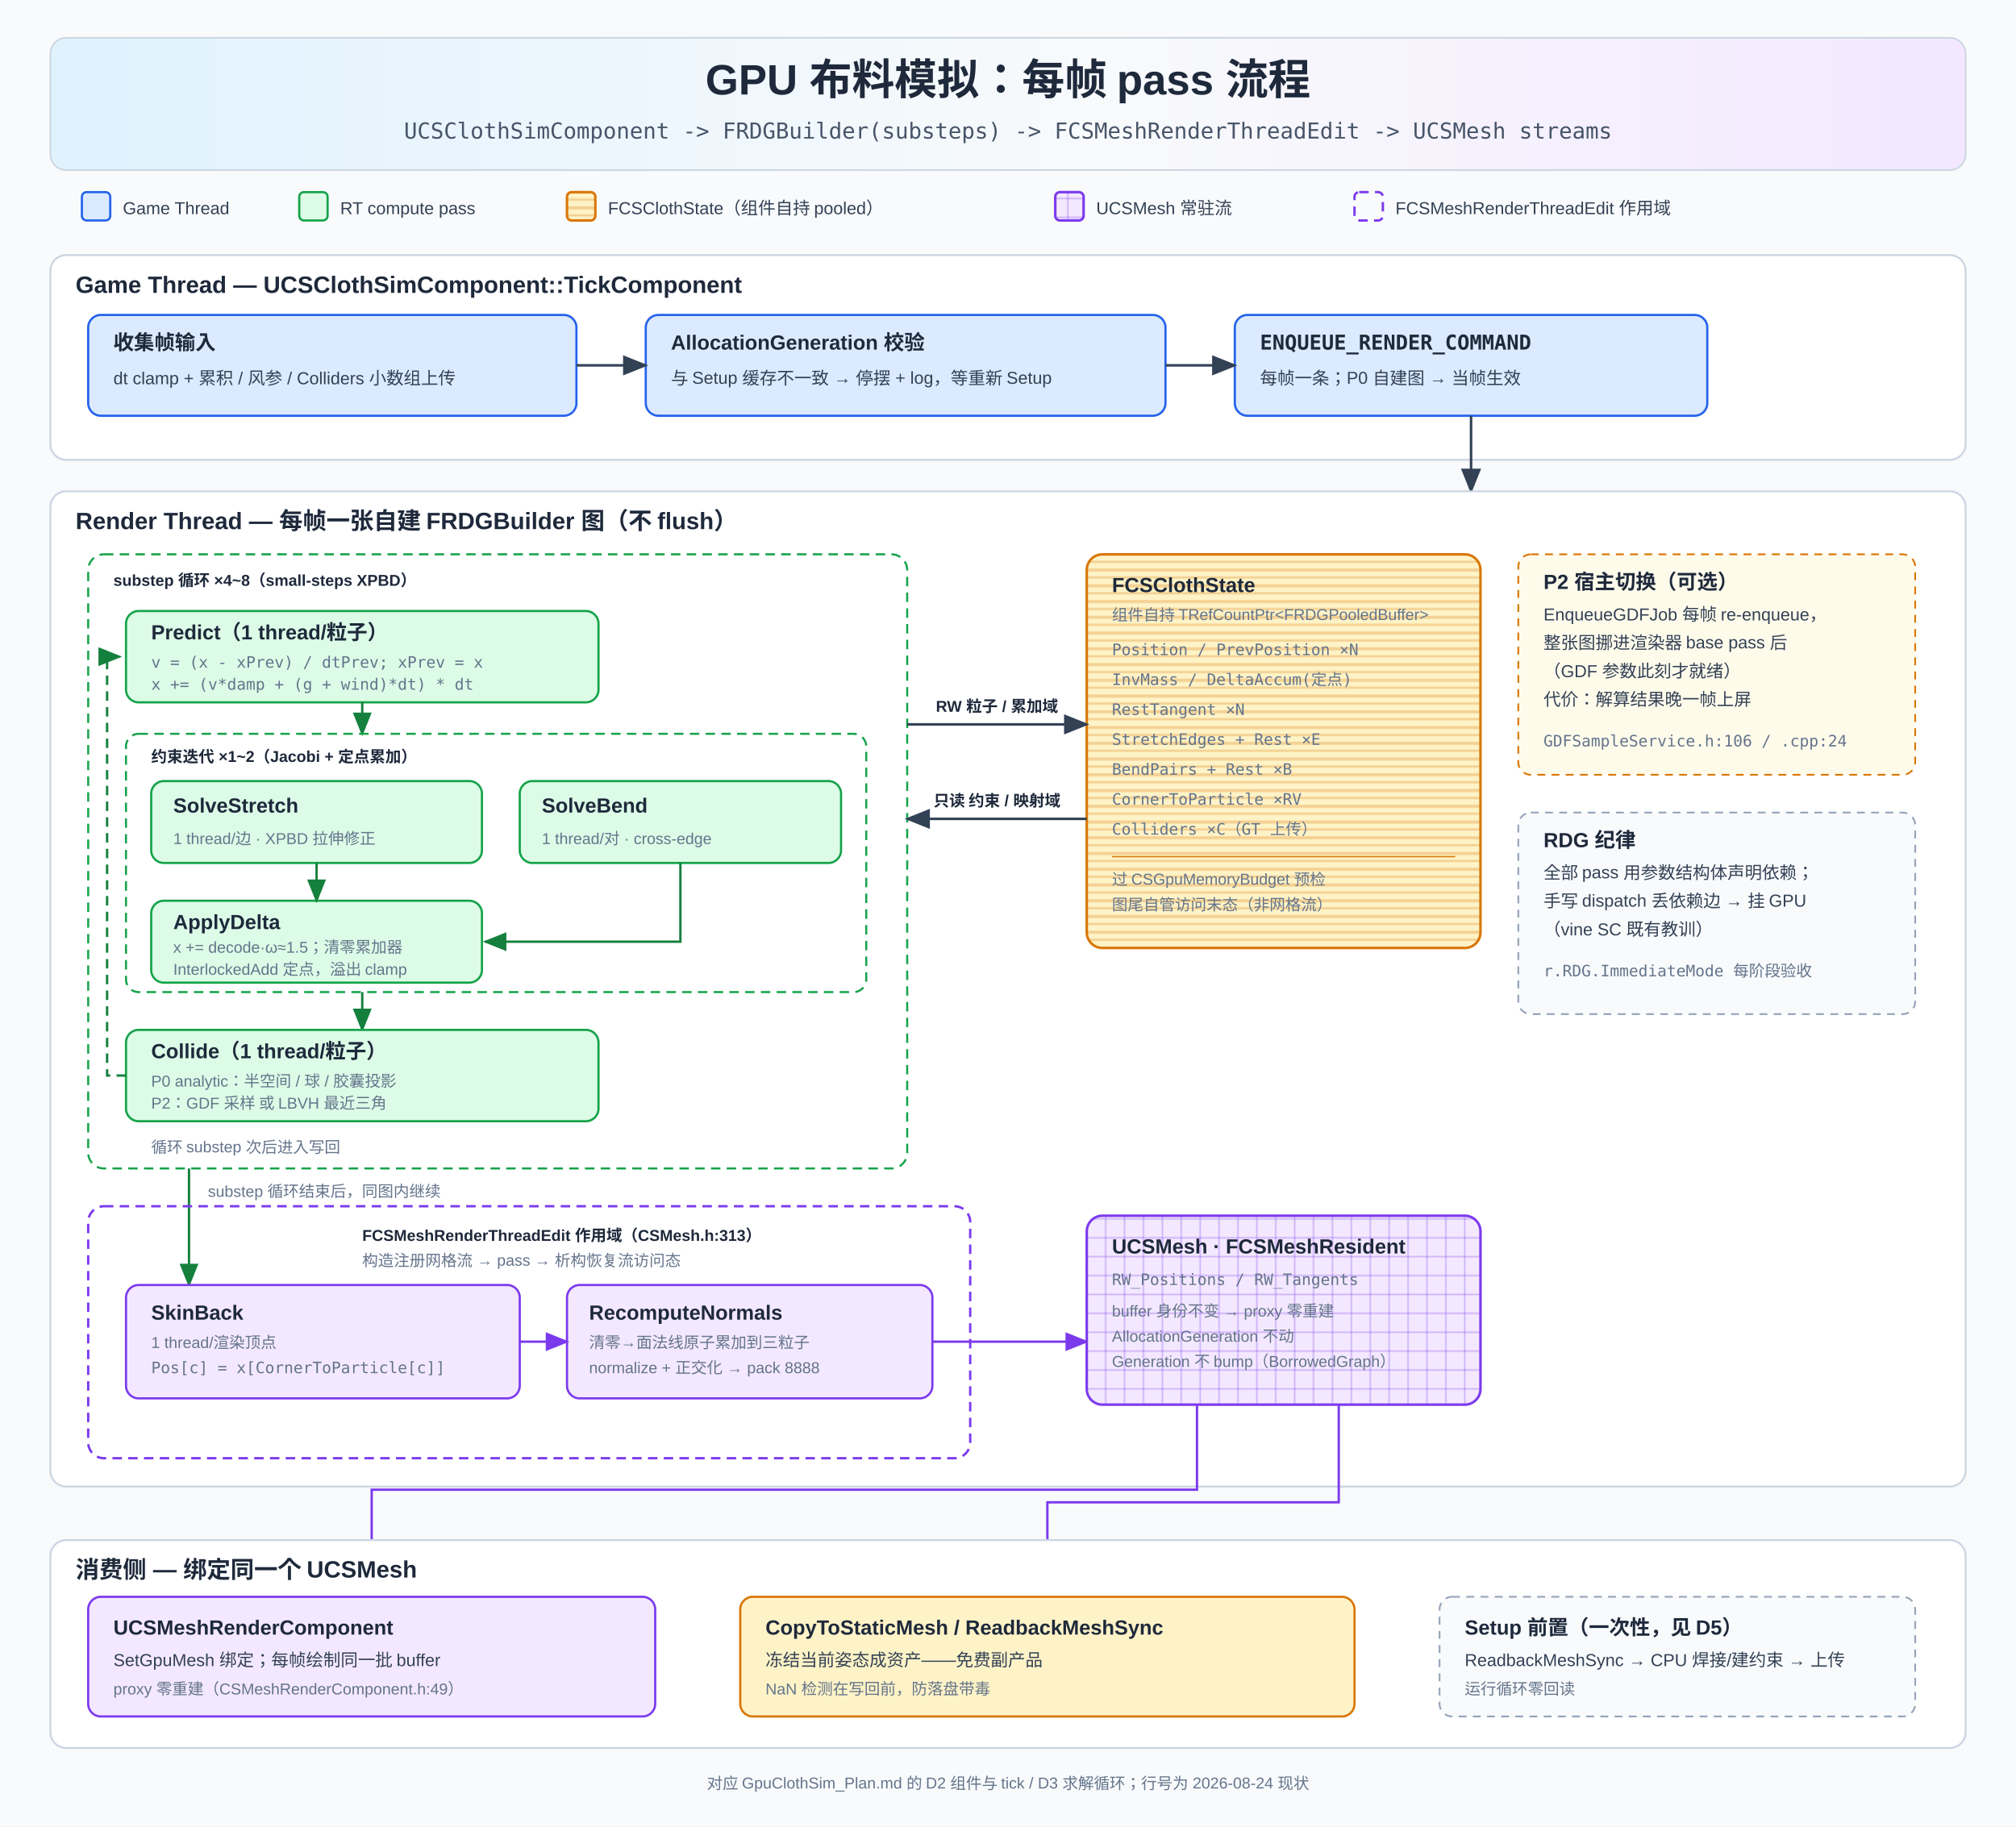
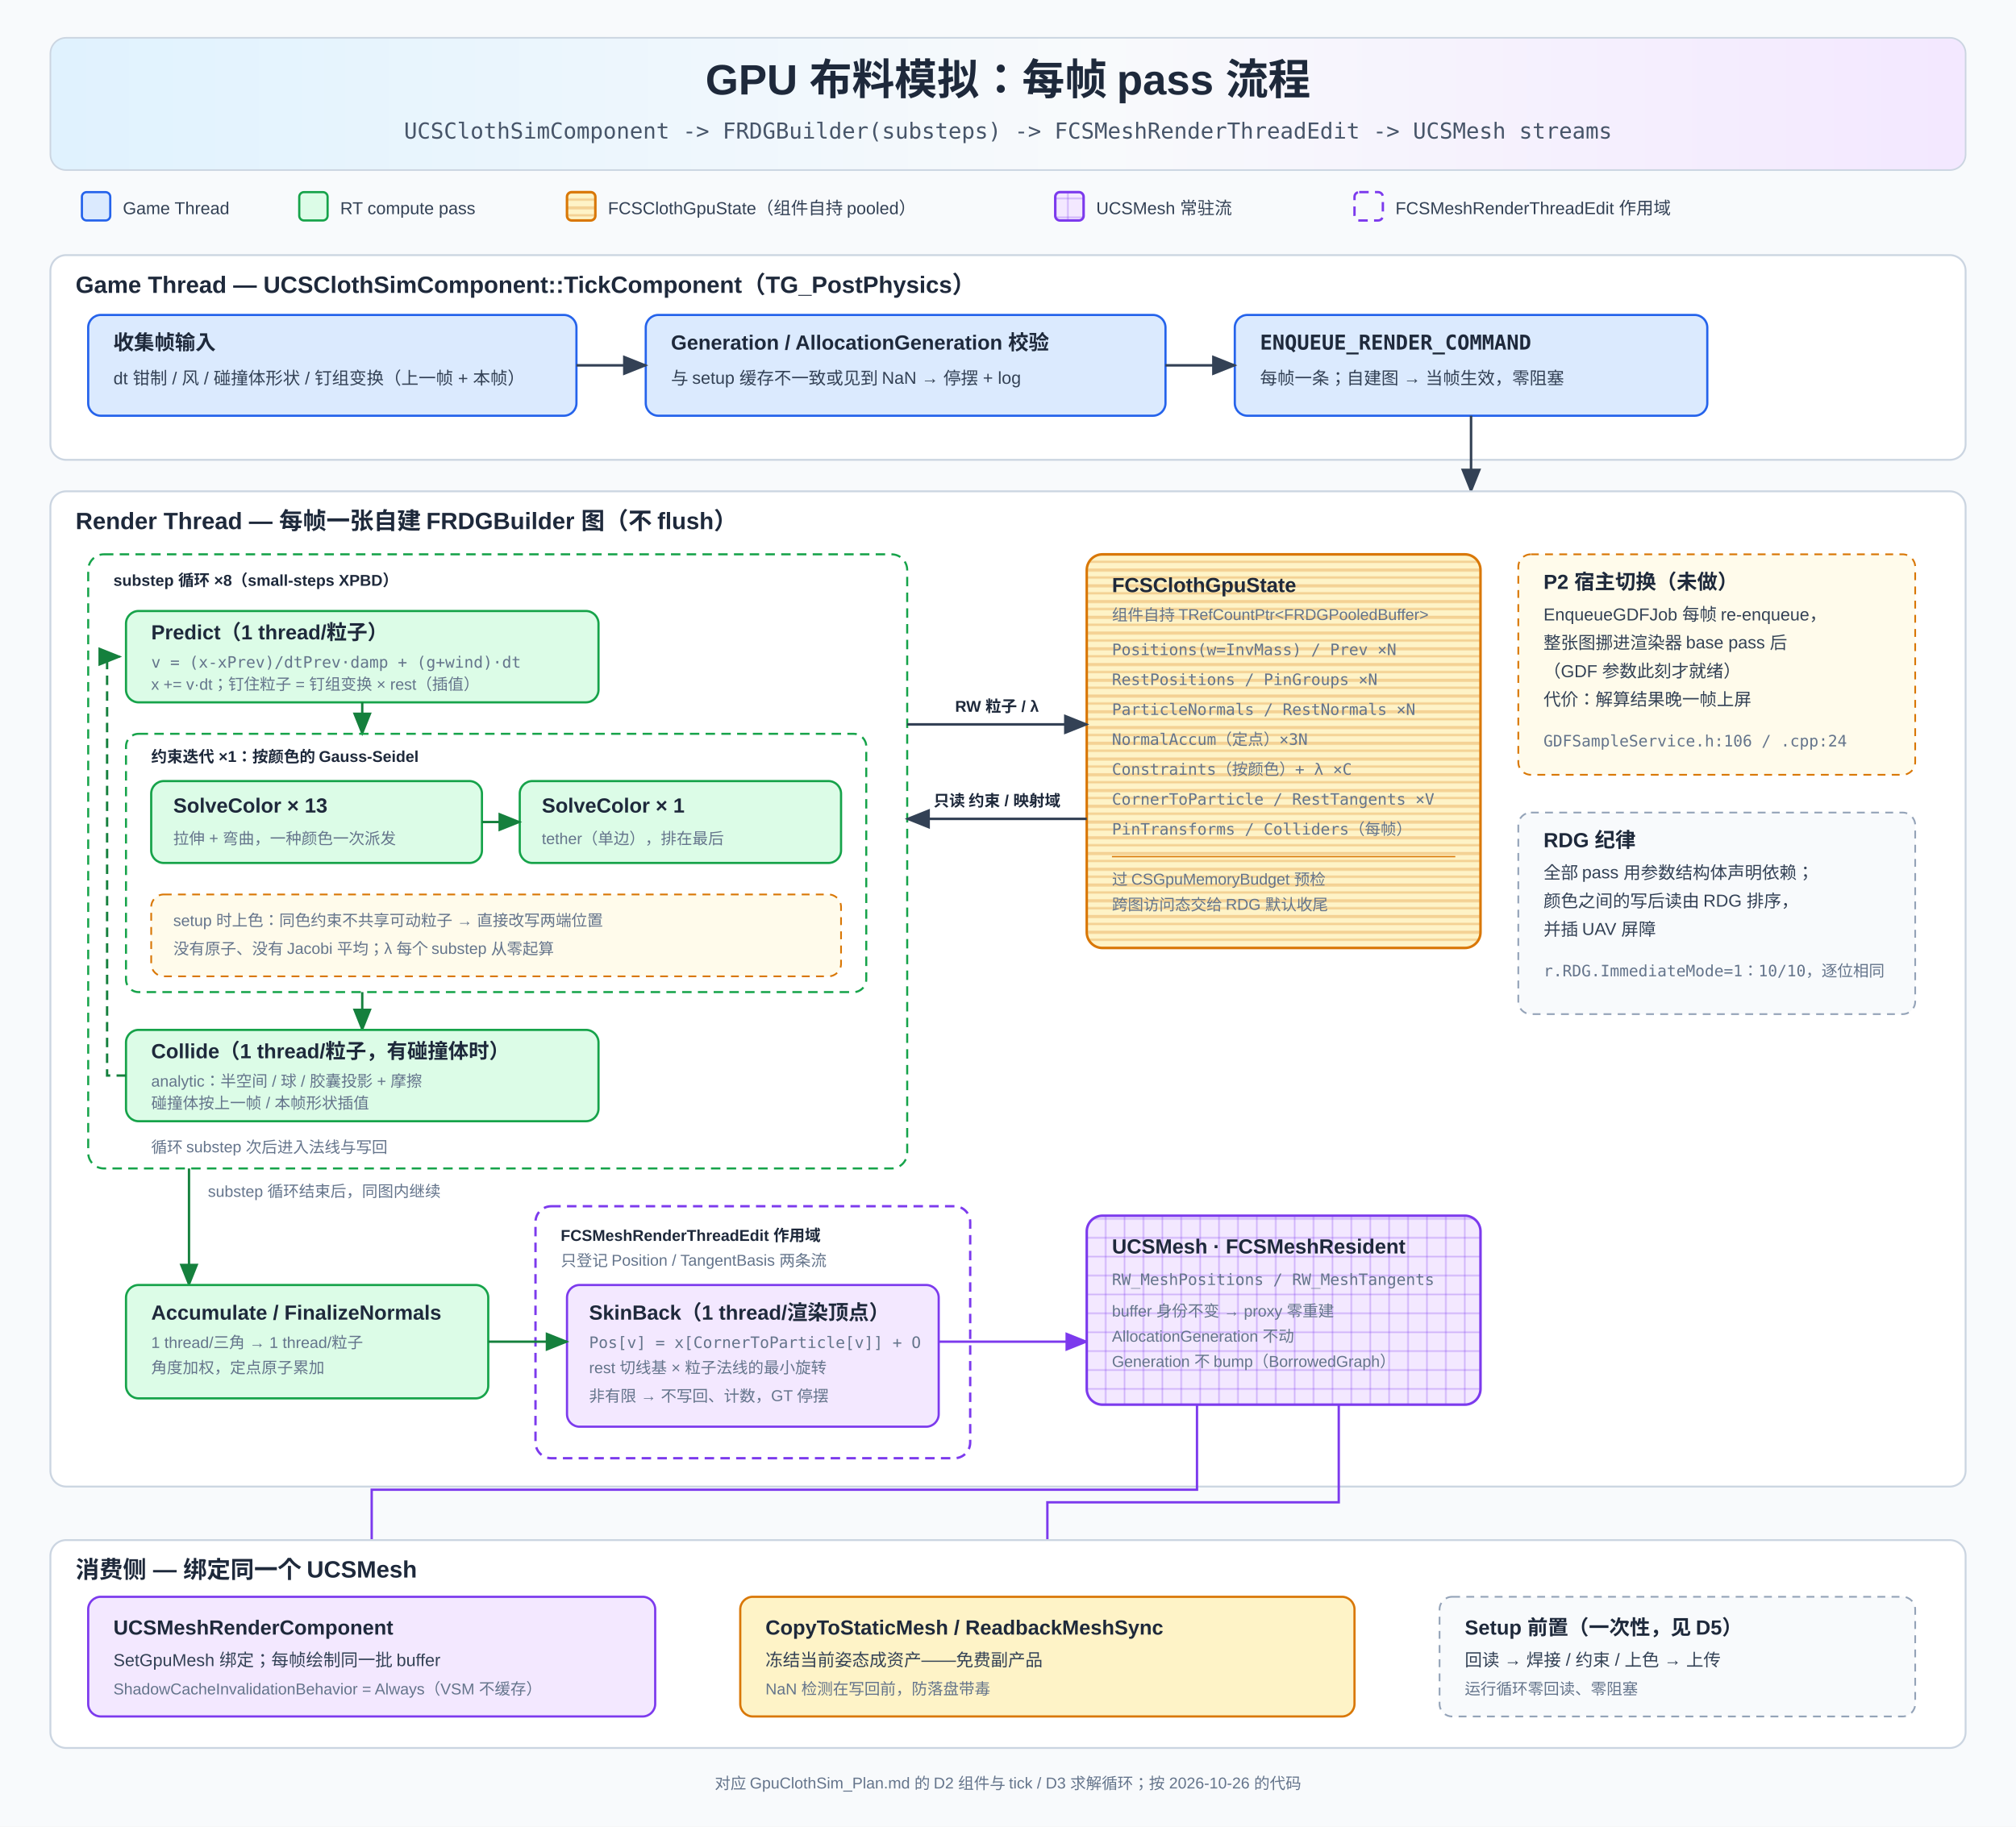
<svg xmlns="http://www.w3.org/2000/svg" viewBox="0 0 1280 1160" role="img" aria-labelledby="title desc">
  <defs>
    <marker id="arrow" markerWidth="10" markerHeight="8" refX="9" refY="4" orient="auto">
      <path d="M0,0 L10,4 L0,8 Z" fill="#334155" />
    </marker>
    <marker id="arrowGreen" markerWidth="10" markerHeight="8" refX="9" refY="4" orient="auto">
      <path d="M0,0 L10,4 L0,8 Z" fill="#15803d" />
    </marker>
    <marker id="arrowViolet" markerWidth="10" markerHeight="8" refX="9" refY="4" orient="auto">
      <path d="M0,0 L10,4 L0,8 Z" fill="#7c3aed" />
    </marker>
    <linearGradient id="headerGrad" x1="0" y1="0" x2="1" y2="0">
      <stop offset="0" stop-color="#e0f2fe" />
      <stop offset=".55" stop-color="#f8fafc" />
      <stop offset="1" stop-color="#f3e8ff" />
    </linearGradient>
    <pattern id="retained-stripe-bg" patternUnits="userSpaceOnUse" width="10" height="10">
      <rect width="10" height="10" fill="#fef3c7" />
      <rect y="1" width="10" height="2" fill="#d97706" opacity="0.264" />
      <rect y="6" width="10" height="1.5" fill="#d97706" opacity="0.264" />
    </pattern>
    <pattern id="csmesh-resident-cross-bg" patternUnits="userSpaceOnUse" width="12" height="12">
      <rect width="12" height="12" fill="#f3e8ff" />
      <path d="M0 6H12" stroke="#7c3aed" stroke-width="1" opacity="0.293" />
      <path d="M6 0V12" stroke="#7c3aed" stroke-width="1" opacity="0.293" />
    </pattern>
    <style>
      text { font-family: "Microsoft YaHei", "Segoe UI", Arial, sans-serif; fill: #1e293b; }
      .mono { font-family: Consolas, "Cascadia Mono", monospace; }
      .h1 { font-size: 27px; font-weight: 700; }
      .subtitle { font-size: 14px; fill: #475569; }
      .phaseTitle { font-size: 15px; font-weight: 700; }
      .nodeTitle { font-size: 13px; font-weight: 700; }
      .body { font-size: 11px; fill: #334155; }
      .tiny { font-size: 10px; fill: #64748b; }
      .label { font-size: 10px; font-weight: 700; }
      .band { fill: #ffffff; stroke: #cbd5e1; stroke-width: 1.2; }
      .cpu { fill: #dbeafe; stroke: #2563eb; stroke-width: 1.4; }
      .gpu { fill: #dcfce7; stroke: #16a34a; stroke-width: 1.4; }
      .io { fill: #fef3c7; stroke: #d97706; stroke-width: 1.4; }
      .mesh { fill: #f3e8ff; stroke: #7c3aed; stroke-width: 1.4; }
      .data { fill: #f8fafc; stroke: #94a3b8; stroke-width: 1.1; }
      .state { fill: url(#retained-stripe-bg); stroke: #d97706; stroke-width: 1.6; }
      .resident { fill: url(#csmesh-resident-cross-bg); stroke: #7c3aed; stroke-width: 1.6; }
      .loopBox { fill: none; stroke: #16a34a; stroke-width: 1.3; stroke-dasharray: 6 4; }
      .scopeBox { fill: none; stroke: #7c3aed; stroke-width: 1.5; stroke-dasharray: 6 4; }
      .noteBox { fill: #fffbeb; stroke: #d97706; stroke-width: 1.1; stroke-dasharray: 5 4; }
      .setupBox { fill: #f8fafc; stroke: #94a3b8; stroke-width: 1.1; stroke-dasharray: 5 4; }
      .arrow { stroke: #334155; stroke-width: 1.6; fill: none; marker-end: url(#arrow); }
      .arrowThin { stroke: #334155; stroke-width: 1.2; fill: none; marker-end: url(#arrow); }
      .arrowGpu { stroke: #15803d; stroke-width: 1.5; fill: none; marker-end: url(#arrowGreen); }
      .arrowViolet { stroke: #7c3aed; stroke-width: 1.5; fill: none; marker-end: url(#arrowViolet); }
      .dash { stroke-dasharray: 6 4; }
    </style>
  </defs>
  <rect width="1280" height="1160" fill="#f8fafc" />
  <rect x="32" y="24" width="1216" height="84" rx="10" fill="url(#headerGrad)" stroke="#cbd5e1" />
  <text class="h1" x="640" y="60" text-anchor="middle">GPU 布料模拟：每帧 pass 流程</text>
  <text class="subtitle mono" x="640" y="88" text-anchor="middle">UCSClothSimComponent -&gt; FRDGBuilder(substeps) -&gt; FCSMeshRenderThreadEdit -&gt; UCSMesh streams</text>
  <g>
    <rect class="cpu" x="52" y="122" width="18" height="18" rx="3" />
    <text class="body" x="78" y="136">Game Thread</text>
    <rect class="gpu" x="190" y="122" width="18" height="18" rx="3" />
    <text class="body" x="216" y="136">RT compute pass</text>
    <rect class="state" x="360" y="122" width="18" height="18" rx="3" />
-     <text class="body" x="386" y="136">FCSClothState（组件自持 pooled）</text>
+     <text class="body" x="386" y="136">FCSClothGpuState（组件自持 pooled）</text>
    <rect class="resident" x="670" y="122" width="18" height="18" rx="3" />
    <text class="body" x="696" y="136">UCSMesh 常驻流</text>
    <rect class="scopeBox" x="860" y="122" width="18" height="18" rx="3" />
    <text class="body" x="886" y="136">FCSMeshRenderThreadEdit 作用域</text>
  </g>
  <rect class="band" x="32" y="162" width="1216" height="130" rx="10" />
-   <text class="phaseTitle" x="48" y="186">Game Thread — UCSClothSimComponent::TickComponent</text>
+   <text class="phaseTitle" x="48" y="186">Game Thread — UCSClothSimComponent::TickComponent（TG_PostPhysics）</text>
  <rect class="cpu" x="56" y="200" width="310" height="64" rx="8" />
  <text class="nodeTitle" x="72" y="222">收集帧输入</text>
-   <text class="body" x="72" y="244">dt clamp + 累积 / 风参 / Colliders 小数组上传</text>
+   <text class="body" x="72" y="244">dt 钳制 / 风 / 碰撞体形状 / 钉组变换（上一帧 + 本帧）</text>
  <rect class="cpu" x="410" y="200" width="330" height="64" rx="8" />
-   <text class="nodeTitle" x="426" y="222">AllocationGeneration 校验</text>
-   <text class="body" x="426" y="244">与 Setup 缓存不一致 → 停摆 + log，等重新 Setup</text>
+   <text class="nodeTitle" x="426" y="222">Generation / AllocationGeneration 校验</text>
+   <text class="body" x="426" y="244">与 setup 缓存不一致或见到 NaN → 停摆 + log</text>
  <rect class="cpu" x="784" y="200" width="300" height="64" rx="8" />
  <text class="nodeTitle mono" x="800" y="222">ENQUEUE_RENDER_COMMAND</text>
-   <text class="body" x="800" y="244">每帧一条；P0 自建图 → 当帧生效</text>
+   <text class="body" x="800" y="244">每帧一条；自建图 → 当帧生效，零阻塞</text>
  <path class="arrow" d="M366 232 H410" />
  <path class="arrow" d="M740 232 H784" />
  <path class="arrow" d="M934 264 V312" />
  <rect class="band" x="32" y="312" width="1216" height="632" rx="10" />
  <text class="phaseTitle" x="48" y="336">Render Thread — 每帧一张自建 FRDGBuilder 图（不 flush）</text>
  <rect class="loopBox" x="56" y="352" width="520" height="390" rx="10" />
-   <text class="label" x="72" y="372" fill="#15803d">substep 循环 ×4~8（small-steps XPBD）</text>
+   <text class="label" x="72" y="372" fill="#15803d">substep 循环 ×8（small-steps XPBD）</text>
  <rect class="gpu" x="80" y="388" width="300" height="58" rx="8" />
  <text class="nodeTitle" x="96" y="406">Predict（1 thread/粒子）</text>
-   <text class="tiny mono" x="96" y="424">v = (x - xPrev) / dtPrev; xPrev = x</text>
-   <text class="tiny mono" x="96" y="438">x += (v*damp + (g + wind)*dt) * dt</text>
+   <text class="tiny mono" x="96" y="424">v = (x-xPrev)/dtPrev·damp + (g+wind)·dt</text>
+   <text class="tiny" x="96" y="438">x += v·dt；钉住粒子 = 钉组变换 × rest（插值）</text>
  <path class="arrowGpu" d="M230 446 V466" />
  <rect class="loopBox" x="80" y="466" width="470" height="164" rx="8" />
-   <text class="label" x="96" y="484" fill="#15803d">约束迭代 ×1~2（Jacobi + 定点累加）</text>
+   <text class="label" x="96" y="484" fill="#15803d">约束迭代 ×1：按颜色的 Gauss-Seidel</text>
  <rect class="gpu" x="96" y="496" width="210" height="52" rx="8" />
-   <text class="nodeTitle" x="110" y="516">SolveStretch</text>
-   <text class="tiny" x="110" y="536">1 thread/边 · XPBD 拉伸修正</text>
+   <text class="nodeTitle" x="110" y="516">SolveColor × 13</text>
+   <text class="tiny" x="110" y="536">拉伸 + 弯曲，一种颜色一次派发</text>
  <rect class="gpu" x="330" y="496" width="204" height="52" rx="8" />
-   <text class="nodeTitle" x="344" y="516">SolveBend</text>
-   <text class="tiny" x="344" y="536">1 thread/对 · cross-edge</text>
-   <rect class="gpu" x="96" y="572" width="210" height="52" rx="8" />
-   <text class="nodeTitle" x="110" y="590">ApplyDelta</text>
-   <text class="tiny" x="110" y="605">x += decode·ω≈1.5；清零累加器</text>
-   <text class="tiny" x="110" y="619">InterlockedAdd 定点，溢出 clamp</text>
-   <path class="arrowGpu" d="M201 548 V572" />
-   <path class="arrowGpu" d="M432 548 V598 H308" />
+   <text class="nodeTitle" x="344" y="516">SolveColor × 1</text>
+   <text class="tiny" x="344" y="536">tether（单边），排在最后</text>
+   <rect class="noteBox" x="96" y="568" width="438" height="52" rx="8" />
+   <text class="tiny" x="110" y="588">setup 时上色：同色约束不共享可动粒子 → 直接改写两端位置</text>
+   <text class="tiny" x="110" y="606">没有原子、没有 Jacobi 平均；λ 每个 substep 从零起算</text>
+   <path class="arrowGpu" d="M306 522 H330" />
  <path class="arrowGpu" d="M230 630 V654" />
  <rect class="gpu" x="80" y="654" width="300" height="58" rx="8" />
-   <text class="nodeTitle" x="96" y="672">Collide（1 thread/粒子）</text>
-   <text class="tiny" x="96" y="690">P0 analytic：半空间 / 球 / 胶囊投影</text>
-   <text class="tiny" x="96" y="704">P2：GDF 采样 或 LBVH 最近三角</text>
+   <text class="nodeTitle" x="96" y="672">Collide（1 thread/粒子，有碰撞体时）</text>
+   <text class="tiny" x="96" y="690">analytic：半空间 / 球 / 胶囊投影 + 摩擦</text>
+   <text class="tiny" x="96" y="704">碰撞体按上一帧 / 本帧形状插值</text>
  <path class="arrowGpu dash" d="M80 683 H68 V417 H76" />
-   <text class="tiny" x="96" y="732">循环 substep 次后进入写回</text>
+   <text class="tiny" x="96" y="732">循环 substep 次后进入法线与写回</text>
  <rect class="state" x="690" y="352" width="250" height="250" rx="10" />
-   <text class="nodeTitle" x="706" y="376">FCSClothState</text>
+   <text class="nodeTitle" x="706" y="376">FCSClothGpuState</text>
  <text class="tiny" x="706" y="394">组件自持 TRefCountPtr&lt;FRDGPooledBuffer&gt;</text>
-   <text class="tiny mono" x="706" y="416">Position / PrevPosition ×N</text>
-   <text class="tiny mono" x="706" y="435">InvMass / DeltaAccum(定点)</text>
-   <text class="tiny mono" x="706" y="454">RestTangent ×N</text>
-   <text class="tiny mono" x="706" y="473">StretchEdges + Rest ×E</text>
-   <text class="tiny mono" x="706" y="492">BendPairs + Rest ×B</text>
-   <text class="tiny mono" x="706" y="511">CornerToParticle ×RV</text>
-   <text class="tiny mono" x="706" y="530">Colliders ×C（GT 上传）</text>
+   <text class="tiny mono" x="706" y="416">Positions(w=InvMass) / Prev ×N</text>
+   <text class="tiny mono" x="706" y="435">RestPositions / PinGroups ×N</text>
+   <text class="tiny mono" x="706" y="454">ParticleNormals / RestNormals ×N</text>
+   <text class="tiny mono" x="706" y="473">NormalAccum（定点）×3N</text>
+   <text class="tiny mono" x="706" y="492">Constraints（按颜色）+ λ ×C</text>
+   <text class="tiny mono" x="706" y="511">CornerToParticle / RestTangents ×V</text>
+   <text class="tiny mono" x="706" y="530">PinTransforms / Colliders（每帧）</text>
  <line x1="706" y1="544" x2="924" y2="544" stroke="#d97706" stroke-width="0.8" />
  <text class="tiny" x="706" y="562">过 CSGpuMemoryBudget 预检</text>
-   <text class="tiny" x="706" y="578">图尾自管访问末态（非网格流）</text>
+   <text class="tiny" x="706" y="578">跨图访问态交给 RDG 默认收尾</text>
  <path class="arrow" d="M576 460 H690" />
-   <text class="label" x="633" y="452" text-anchor="middle">RW 粒子 / 累加域</text>
+   <text class="label" x="633" y="452" text-anchor="middle">RW 粒子 / λ</text>
  <path class="arrow" d="M690 520 H576" />
  <text class="label" x="633" y="512" text-anchor="middle">只读 约束 / 映射域</text>
  <rect class="noteBox" x="964" y="352" width="252" height="140" rx="8" />
-   <text class="nodeTitle" x="980" y="374">P2 宿主切换（可选）</text>
+   <text class="nodeTitle" x="980" y="374">P2 宿主切换（未做）</text>
  <text class="body" x="980" y="394">EnqueueGDFJob 每帧 re-enqueue，</text>
  <text class="body" x="980" y="412">整张图挪进渲染器 base pass 后</text>
  <text class="body" x="980" y="430">（GDF 参数此刻才就绪）</text>
  <text class="body" x="980" y="448">代价：解算结果晚一帧上屏</text>
  <text class="tiny mono" x="980" y="474">GDFSampleService.h:106 / .cpp:24</text>
  <rect class="setupBox" x="964" y="516" width="252" height="128" rx="8" />
  <text class="nodeTitle" x="980" y="538">RDG 纪律</text>
  <text class="body" x="980" y="558">全部 pass 用参数结构体声明依赖；</text>
-   <text class="body" x="980" y="576">手写 dispatch 丢依赖边 → 挂 GPU</text>
-   <text class="body" x="980" y="594">（vine SC 既有教训）</text>
-   <text class="tiny mono" x="980" y="620">r.RDG.ImmediateMode 每阶段验收</text>
+   <text class="body" x="980" y="576">颜色之间的写后读由 RDG 排序，</text>
+   <text class="body" x="980" y="594">并插 UAV 屏障</text>
+   <text class="tiny mono" x="980" y="620">r.RDG.ImmediateMode=1：10/10，逐位相同</text>
  <path class="arrowGpu" d="M120 742 V816" />
  <text class="tiny" x="132" y="760">substep 循环结束后，同图内继续</text>
-   <rect class="scopeBox" x="56" y="766" width="560" height="160" rx="10" />
-   <text class="label" x="230" y="788" fill="#7c3aed">FCSMeshRenderThreadEdit 作用域（CSMesh.h:313）</text>
-   <text class="tiny" x="230" y="804">构造注册网格流 → pass → 析构恢复流访问态</text>
-   <rect class="mesh" x="80" y="816" width="250" height="72" rx="8" />
-   <text class="nodeTitle" x="96" y="838">SkinBack</text>
-   <text class="tiny" x="96" y="856">1 thread/渲染顶点</text>
-   <text class="tiny mono" x="96" y="872">Pos[c] = x[CornerToParticle[c]]</text>
-   <rect class="mesh" x="360" y="816" width="232" height="72" rx="8" />
-   <text class="nodeTitle" x="374" y="838">RecomputeNormals</text>
-   <text class="tiny" x="374" y="856">清零→面法线原子累加到三粒子</text>
-   <text class="tiny" x="374" y="872">normalize + 正交化 → pack 8888</text>
-   <path class="arrowViolet" d="M330 852 H360" />
-   <path class="arrowViolet" d="M592 852 H690" />
+   <rect class="gpu" x="80" y="816" width="230" height="72" rx="8" />
+   <text class="nodeTitle" x="96" y="838">Accumulate / FinalizeNormals</text>
+   <text class="tiny" x="96" y="856">1 thread/三角 → 1 thread/粒子</text>
+   <text class="tiny" x="96" y="872">角度加权，定点原子累加</text>
+   <rect class="scopeBox" x="340" y="766" width="276" height="160" rx="10" />
+   <text class="label" x="356" y="788" fill="#7c3aed">FCSMeshRenderThreadEdit 作用域</text>
+   <text class="tiny" x="356" y="804">只登记 Position / TangentBasis 两条流</text>
+   <rect class="mesh" x="360" y="816" width="236" height="90" rx="8" />
+   <text class="nodeTitle" x="374" y="838">SkinBack（1 thread/渲染顶点）</text>
+   <text class="tiny mono" x="374" y="856">Pos[v] = x[CornerToParticle[v]] + O</text>
+   <text class="tiny" x="374" y="872">rest 切线基 × 粒子法线的最小旋转</text>
+   <text class="tiny" x="374" y="890">非有限 → 不写回、计数，GT 停摆</text>
+   <path class="arrowGpu" d="M310 852 H360" />
+   <path class="arrowViolet" d="M596 852 H690" />
  <rect class="resident" x="690" y="772" width="250" height="120" rx="10" />
  <text class="nodeTitle" x="706" y="796">UCSMesh · FCSMeshResident</text>
-   <text class="tiny mono" x="706" y="816">RW_Positions / RW_Tangents</text>
+   <text class="tiny mono" x="706" y="816">RW_MeshPositions / RW_MeshTangents</text>
  <text class="tiny" x="706" y="836">buffer 身份不变 → proxy 零重建</text>
  <text class="tiny" x="706" y="852">AllocationGeneration 不动</text>
  <text class="tiny" x="706" y="868">Generation 不 bump（BorrowedGraph）</text>
  <path class="arrowViolet" d="M760 892 V946 H236 V1012" />
  <path class="arrowViolet" d="M850 892 V954 H665 V1012" />
  <rect class="band" x="32" y="978" width="1216" height="132" rx="10" />
  <text class="phaseTitle" x="48" y="1002">消费侧 — 绑定同一个 UCSMesh</text>
  <rect class="mesh" x="56" y="1014" width="360" height="76" rx="8" />
  <text class="nodeTitle" x="72" y="1038">UCSMeshRenderComponent</text>
  <text class="body" x="72" y="1058">SetGpuMesh 绑定；每帧绘制同一批 buffer</text>
-   <text class="tiny" x="72" y="1076">proxy 零重建（CSMeshRenderComponent.h:49）</text>
+   <text class="tiny" x="72" y="1076">ShadowCacheInvalidationBehavior = Always（VSM 不缓存）</text>
  <rect class="io" x="470" y="1014" width="390" height="76" rx="8" />
  <text class="nodeTitle" x="486" y="1038">CopyToStaticMesh / ReadbackMeshSync</text>
  <text class="body" x="486" y="1058">冻结当前姿态成资产——免费副产品</text>
  <text class="tiny" x="486" y="1076">NaN 检测在写回前，防落盘带毒</text>
  <rect class="setupBox" x="914" y="1014" width="302" height="76" rx="8" />
  <text class="nodeTitle" x="930" y="1038">Setup 前置（一次性，见 D5）</text>
-   <text class="body" x="930" y="1058">ReadbackMeshSync → CPU 焊接/建约束 → 上传</text>
-   <text class="tiny" x="930" y="1076">运行循环零回读</text>
-   <text class="tiny" x="640" y="1136" text-anchor="middle">对应 GpuClothSim_Plan.md 的 D2 组件与 tick / D3 求解循环；行号为 2026-08-24 现状</text>
+   <text class="body" x="930" y="1058">回读 → 焊接 / 约束 / 上色 → 上传</text>
+   <text class="tiny" x="930" y="1076">运行循环零回读、零阻塞</text>
+   <text class="tiny" x="640" y="1136" text-anchor="middle">对应 GpuClothSim_Plan.md 的 D2 组件与 tick / D3 求解循环；按 2026-10-26 的代码</text>
</svg>
